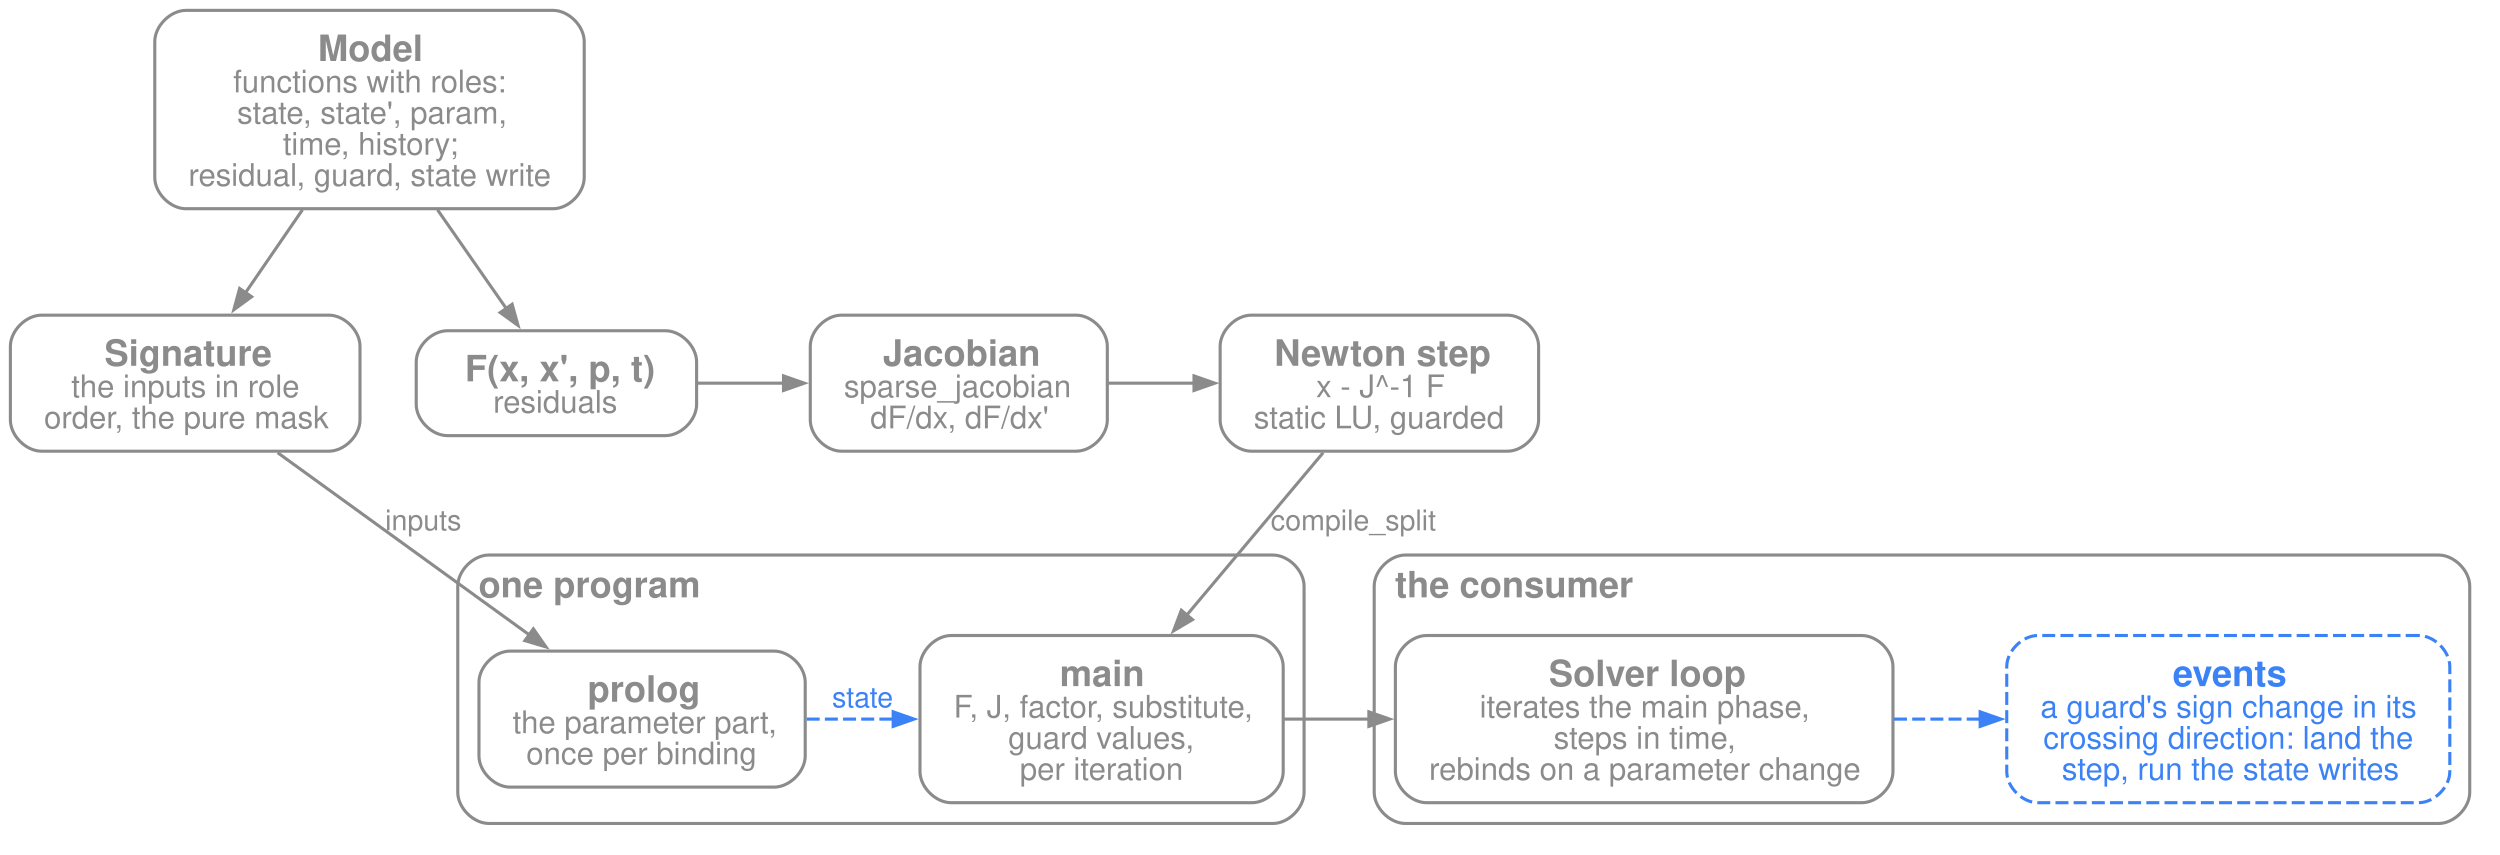
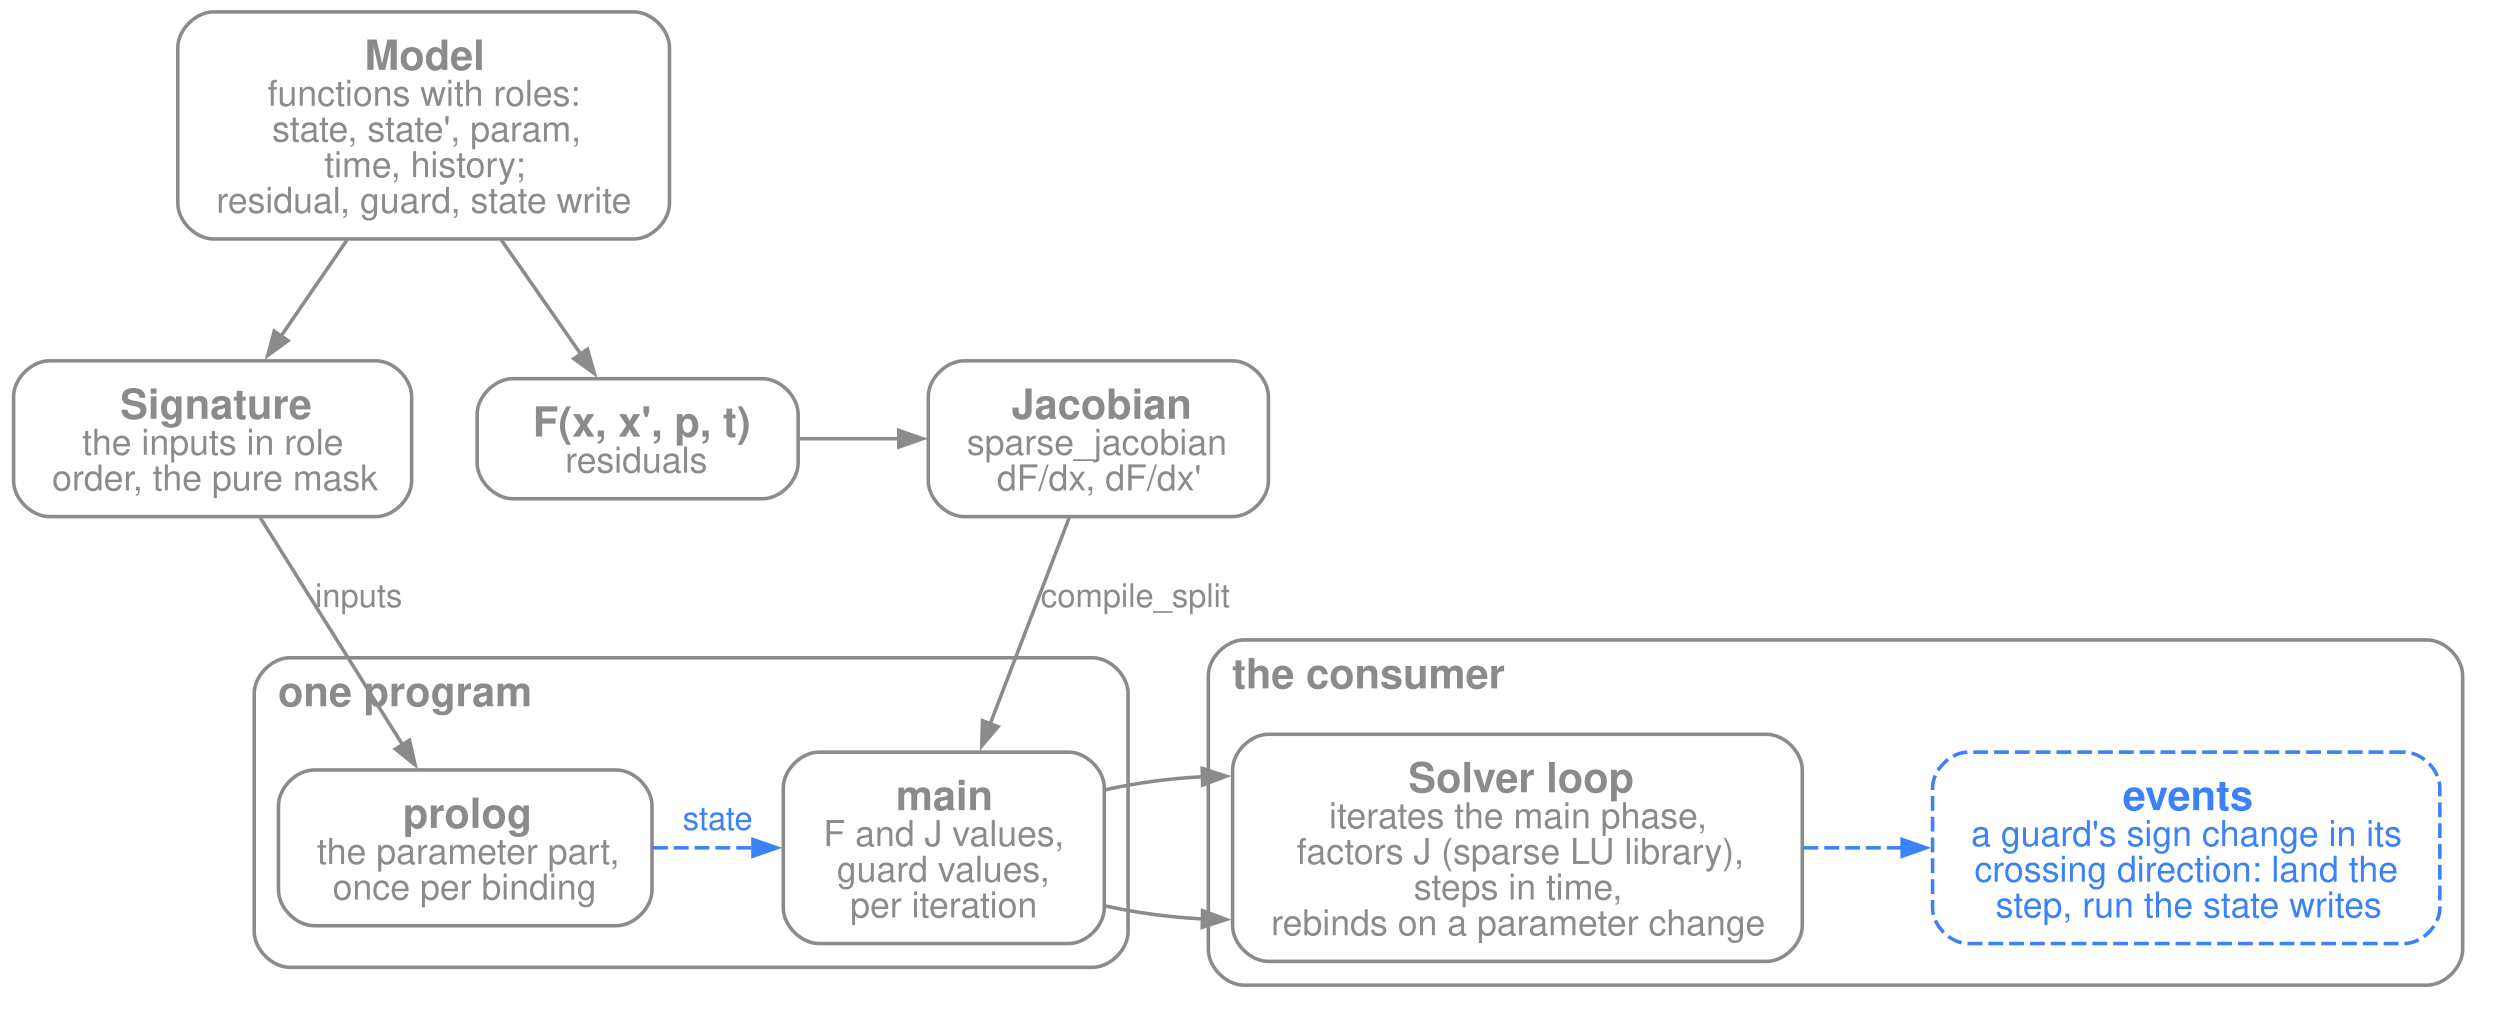
- <svg xmlns="http://www.w3.org/2000/svg" width="963pt" height="329pt" viewBox="0.00 0.00 963.00 329.00">
-   <g id="graph0" class="graph" transform="scale(1 1) rotate(0) translate(4 325.2)">
+ <svg xmlns="http://www.w3.org/2000/svg" width="840pt" height="343pt" viewBox="0.00 0.00 839.96 343.45">
+   <g id="graph0" class="graph" transform="scale(1 1) rotate(0) translate(4 339.45)">
    <g id="clust2" class="cluster">
-       <path fill="none" stroke="#8b8b8b" stroke-width="1.2" d="M184.33,-8C184.33,-8 486.33,-8 486.33,-8 492.33,-8 498.33,-14 498.33,-20 498.33,-20 498.33,-99.4 498.33,-99.4 498.33,-105.4 492.33,-111.4 486.33,-111.4 486.33,-111.4 184.33,-111.4 184.33,-111.4 178.33,-111.4 172.33,-105.4 172.33,-99.4 172.33,-99.4 172.33,-20 172.33,-20 172.33,-14 178.33,-8 184.33,-8" />
-       <text xml:space="preserve" text-anchor="start" x="180.33" y="-95.1" font-family="Helvetica,Arial,sans-serif" font-weight="bold" font-size="14.00" fill="#8b8b8b">one program</text>
+       <path fill="none" stroke="#8b8b8b" stroke-width="1.2" d="M92.96,-14C92.96,-14 362.96,-14 362.96,-14 368.96,-14 374.96,-20 374.96,-26 374.96,-26 374.96,-106.15 374.96,-106.15 374.96,-112.15 368.96,-118.15 362.96,-118.15 362.96,-118.15 92.96,-118.15 92.96,-118.15 86.96,-118.15 80.96,-112.15 80.96,-106.15 80.96,-106.15 80.96,-26 80.96,-26 80.96,-20 86.96,-14 92.96,-14" />
+       <text text-anchor="start" x="88.96" y="-101.85" font-family="Helvetica,Arial,sans-serif" font-weight="bold" font-size="14.00" fill="#8b8b8b">one program</text>
    </g>
    <g id="clust3" class="cluster">
-       <path fill="none" stroke="#8b8b8b" stroke-width="1.2" d="M537.34,-8C537.34,-8 935.34,-8 935.34,-8 941.34,-8 947.34,-14 947.34,-20 947.34,-20 947.34,-99.4 947.34,-99.4 947.34,-105.4 941.34,-111.4 935.34,-111.4 935.34,-111.4 537.34,-111.4 537.34,-111.4 531.34,-111.4 525.34,-105.4 525.34,-99.4 525.34,-99.4 525.34,-20 525.34,-20 525.34,-14 531.34,-8 537.34,-8" />
-       <text xml:space="preserve" text-anchor="start" x="533.34" y="-95.1" font-family="Helvetica,Arial,sans-serif" font-weight="bold" font-size="14.00" fill="#8b8b8b">the consumer</text>
+       <path fill="none" stroke="#8b8b8b" stroke-width="1.2" d="M413.96,-8C413.96,-8 811.96,-8 811.96,-8 817.96,-8 823.96,-14 823.96,-20 823.96,-20 823.96,-112.15 823.96,-112.15 823.96,-118.15 817.96,-124.15 811.96,-124.15 811.96,-124.15 413.96,-124.15 413.96,-124.15 407.96,-124.15 401.96,-118.15 401.96,-112.15 401.96,-112.15 401.96,-20 401.96,-20 401.96,-14 407.96,-8 413.96,-8" />
+       <text text-anchor="start" x="409.96" y="-107.85" font-family="Helvetica,Arial,sans-serif" font-weight="bold" font-size="14.00" fill="#8b8b8b">the consumer</text>
    </g>
    <g id="node1" class="node">
-       <path fill="none" stroke="#8b8b8b" stroke-width="1.2" d="M209.04,-321.2C209.04,-321.2 67.62,-321.2 67.62,-321.2 61.62,-321.2 55.62,-315.2 55.62,-309.2 55.62,-309.2 55.62,-256.8 55.62,-256.8 55.62,-250.8 61.62,-244.8 67.62,-244.8 67.62,-244.8 209.04,-244.8 209.04,-244.8 215.04,-244.8 221.04,-250.8 221.04,-256.8 221.04,-256.8 221.04,-309.2 221.04,-309.2 221.04,-315.2 215.04,-321.2 209.04,-321.2" />
-       <text xml:space="preserve" text-anchor="start" x="118.46" y="-301.7" font-family="Helvetica,Arial,sans-serif" font-weight="bold" font-size="14.00" fill="#8b8b8b">Model</text>
-       <text xml:space="preserve" text-anchor="start" x="85.83" y="-289.6" font-family="Helvetica,Arial,sans-serif" font-size="12.00" fill="#8b8b8b">functions with roles:</text>
-       <text xml:space="preserve" text-anchor="start" x="87.33" y="-277.6" font-family="Helvetica,Arial,sans-serif" font-size="12.00" fill="#8b8b8b">state, state', param,</text>
-       <text xml:space="preserve" text-anchor="start" x="104.96" y="-265.6" font-family="Helvetica,Arial,sans-serif" font-size="12.00" fill="#8b8b8b">time, history;</text>
-       <text xml:space="preserve" text-anchor="start" x="68.58" y="-253.6" font-family="Helvetica,Arial,sans-serif" font-size="12.00" fill="#8b8b8b">residual, guard, state write</text>
+       <path fill="none" stroke="#8b8b8b" stroke-width="1.2" d="M208.67,-335.45C208.67,-335.45 67.25,-335.45 67.25,-335.45 61.25,-335.45 55.25,-329.45 55.25,-323.45 55.25,-323.45 55.25,-271.05 55.25,-271.05 55.25,-265.05 61.25,-259.05 67.25,-259.05 67.25,-259.05 208.67,-259.05 208.67,-259.05 214.67,-259.05 220.67,-265.05 220.67,-271.05 220.67,-271.05 220.67,-323.45 220.67,-323.45 220.67,-329.45 214.67,-335.45 208.67,-335.45" />
+       <text text-anchor="start" x="118.08" y="-315.95" font-family="Helvetica,Arial,sans-serif" font-weight="bold" font-size="14.00" fill="#8b8b8b">Model</text>
+       <text text-anchor="start" x="85.46" y="-303.85" font-family="Helvetica,Arial,sans-serif" font-size="12.00" fill="#8b8b8b">functions with roles:</text>
+       <text text-anchor="start" x="86.96" y="-291.85" font-family="Helvetica,Arial,sans-serif" font-size="12.00" fill="#8b8b8b">state, state', param,</text>
+       <text text-anchor="start" x="104.58" y="-279.85" font-family="Helvetica,Arial,sans-serif" font-size="12.00" fill="#8b8b8b">time, history;</text>
+       <text text-anchor="start" x="68.21" y="-267.85" font-family="Helvetica,Arial,sans-serif" font-size="12.00" fill="#8b8b8b">residual, guard, state write</text>
    </g>
    <g id="node2" class="node">
-       <path fill="none" stroke="#8b8b8b" stroke-width="1.2" d="M122.67,-203.8C122.67,-203.8 12,-203.8 12,-203.8 6,-203.8 0,-197.8 0,-191.8 0,-191.8 0,-163.4 0,-163.4 0,-157.4 6,-151.4 12,-151.4 12,-151.4 122.67,-151.4 122.67,-151.4 128.67,-151.4 134.67,-157.4 134.67,-163.4 134.67,-163.4 134.67,-191.8 134.67,-191.8 134.67,-197.8 128.67,-203.8 122.67,-203.8" />
-       <text xml:space="preserve" text-anchor="start" x="36.21" y="-184.3" font-family="Helvetica,Arial,sans-serif" font-weight="bold" font-size="14.00" fill="#8b8b8b">Signature</text>
-       <text xml:space="preserve" text-anchor="start" x="23.46" y="-172.2" font-family="Helvetica,Arial,sans-serif" font-size="12.00" fill="#8b8b8b">the inputs in role</text>
-       <text xml:space="preserve" text-anchor="start" x="12.96" y="-160.2" font-family="Helvetica,Arial,sans-serif" font-size="12.00" fill="#8b8b8b">order, the pure mask</text>
+       <path fill="none" stroke="#8b8b8b" stroke-width="1.2" d="M121.92,-218.05C121.92,-218.05 12,-218.05 12,-218.05 6,-218.05 0,-212.05 0,-206.05 0,-206.05 0,-177.65 0,-177.65 0,-171.65 6,-165.65 12,-165.65 12,-165.65 121.92,-165.65 121.92,-165.65 127.92,-165.65 133.92,-171.65 133.92,-177.65 133.92,-177.65 133.92,-206.05 133.92,-206.05 133.92,-212.05 127.92,-218.05 121.92,-218.05" />
+       <text text-anchor="start" x="35.83" y="-198.55" font-family="Helvetica,Arial,sans-serif" font-weight="bold" font-size="14.00" fill="#8b8b8b">Signature</text>
+       <text text-anchor="start" x="23.08" y="-186.45" font-family="Helvetica,Arial,sans-serif" font-size="12.00" fill="#8b8b8b">the inputs in role</text>
+       <text text-anchor="start" x="12.96" y="-174.45" font-family="Helvetica,Arial,sans-serif" font-size="12.00" fill="#8b8b8b">order, the pure mask</text>
    </g>
    <g id="edge1" class="edge">
-       <path fill="none" stroke="#8b8b8b" stroke-width="1.2" d="M112.5,-244.38C105.31,-233.9 97.54,-222.58 90.5,-212.34" />
-       <polygon fill="#8b8b8b" stroke="#8b8b8b" stroke-width="1.2" points="92.91,-210.9 86.08,-205.89 88.3,-214.07 92.91,-210.9" />
+       <path fill="none" stroke="#8b8b8b" stroke-width="1.2" d="M112.13,-258.63C104.87,-248.06 97.03,-236.64 89.95,-226.33" />
+       <polygon fill="#8b8b8b" stroke="#8b8b8b" stroke-width="1.2" points="92.32,-224.84 85.48,-219.83 87.7,-228.01 92.32,-224.84" />
    </g>
    <g id="node3" class="node">
-       <path fill="none" stroke="#8b8b8b" stroke-width="1.2" d="M252.33,-197.8C252.33,-197.8 168.33,-197.8 168.33,-197.8 162.33,-197.8 156.33,-191.8 156.33,-185.8 156.33,-185.8 156.33,-169.4 156.33,-169.4 156.33,-163.4 162.33,-157.4 168.33,-157.4 168.33,-157.4 252.33,-157.4 252.33,-157.4 258.33,-157.4 264.33,-163.4 264.33,-169.4 264.33,-169.4 264.33,-185.8 264.33,-185.8 264.33,-191.8 258.33,-197.8 252.33,-197.8" />
-       <text xml:space="preserve" text-anchor="start" x="175.08" y="-178.3" font-family="Helvetica,Arial,sans-serif" font-weight="bold" font-size="14.00" fill="#8b8b8b">F(x, x', p, t)</text>
-       <text xml:space="preserve" text-anchor="start" x="185.96" y="-166.2" font-family="Helvetica,Arial,sans-serif" font-size="12.00" fill="#8b8b8b">residuals</text>
+       <path fill="none" stroke="#8b8b8b" stroke-width="1.2" d="M251.96,-212.05C251.96,-212.05 167.96,-212.05 167.96,-212.05 161.96,-212.05 155.96,-206.05 155.96,-200.05 155.96,-200.05 155.96,-183.65 155.96,-183.65 155.96,-177.65 161.96,-171.65 167.96,-171.65 167.96,-171.65 251.96,-171.65 251.96,-171.65 257.96,-171.65 263.96,-177.65 263.96,-183.65 263.96,-183.65 263.96,-200.05 263.96,-200.05 263.96,-206.05 257.96,-212.05 251.96,-212.05" />
+       <text text-anchor="start" x="174.71" y="-192.55" font-family="Helvetica,Arial,sans-serif" font-weight="bold" font-size="14.00" fill="#8b8b8b">F(x, x', p, t)</text>
+       <text text-anchor="start" x="185.58" y="-180.45" font-family="Helvetica,Arial,sans-serif" font-size="12.00" fill="#8b8b8b">residuals</text>
    </g>
    <g id="edge2" class="edge">
-       <path fill="none" stroke="#8b8b8b" stroke-width="1.2" d="M164.53,-244.38C173.35,-231.71 183.02,-217.82 191.2,-206.09" />
-       <polygon fill="#8b8b8b" stroke="#8b8b8b" stroke-width="1.2" points="193.27,-208 195.55,-199.84 188.68,-204.8 193.27,-208" />
+       <path fill="none" stroke="#8b8b8b" stroke-width="1.2" d="M164.16,-258.63C173.04,-245.87 182.79,-231.87 191,-220.07" />
+       <polygon fill="#8b8b8b" stroke="#8b8b8b" stroke-width="1.2" points="193.1,-221.96 195.37,-213.8 188.5,-218.76 193.1,-221.96" />
+     </g>
+     <g id="node5" class="node">
+       <path fill="none" stroke="#8b8b8b" stroke-width="1.2" d="M202.79,-80.4C202.79,-80.4 101.12,-80.4 101.12,-80.4 95.12,-80.4 89.12,-74.4 89.12,-68.4 89.12,-68.4 89.12,-40 89.12,-40 89.12,-34 95.12,-28 101.12,-28 101.12,-28 202.79,-28 202.79,-28 208.79,-28 214.79,-34 214.79,-40 214.79,-40 214.79,-68.4 214.79,-68.4 214.79,-74.4 208.79,-80.4 202.79,-80.4" />
+       <text text-anchor="start" x="130.96" y="-60.9" font-family="Helvetica,Arial,sans-serif" font-weight="bold" font-size="14.00" fill="#8b8b8b">prolog</text>
+       <text text-anchor="start" x="102.08" y="-48.8" font-family="Helvetica,Arial,sans-serif" font-size="12.00" fill="#8b8b8b">the parameter part,</text>
+       <text text-anchor="start" x="107.33" y="-36.8" font-family="Helvetica,Arial,sans-serif" font-size="12.00" fill="#8b8b8b">once per binding</text>
+     </g>
+     <g id="edge4" class="edge">
+       <path fill="none" stroke="#8b8b8b" stroke-width="1.2" d="M82.95,-165.34C96.54,-143.64 116.16,-112.33 131.01,-88.64" />
+       <polygon fill="#8b8b8b" stroke="#8b8b8b" stroke-width="1.2" points="133.2,-90.41 135.08,-82.14 128.46,-87.43 133.2,-90.41" />
+       <text text-anchor="middle" x="116.1" y="-135.2" font-family="Helvetica,Arial,sans-serif" font-size="11.00" fill="#8b8b8b">inputs</text>
+     </g>
+     <g id="node4" class="node">
+       <path fill="none" stroke="#8b8b8b" stroke-width="1.2" d="M410.17,-218.05C410.17,-218.05 319.75,-218.05 319.75,-218.05 313.75,-218.05 307.75,-212.05 307.75,-206.05 307.75,-206.05 307.75,-177.65 307.75,-177.65 307.75,-171.65 313.75,-165.65 319.75,-165.65 319.75,-165.65 410.17,-165.65 410.17,-165.65 416.17,-165.65 422.17,-171.65 422.17,-177.65 422.17,-177.65 422.17,-206.05 422.17,-206.05 422.17,-212.05 416.17,-218.05 410.17,-218.05" />
+       <text text-anchor="start" x="335.71" y="-198.55" font-family="Helvetica,Arial,sans-serif" font-weight="bold" font-size="14.00" fill="#8b8b8b">Jacobian</text>
+       <text text-anchor="start" x="320.71" y="-186.45" font-family="Helvetica,Arial,sans-serif" font-size="12.00" fill="#8b8b8b">sparse_jacobian</text>
+       <text text-anchor="start" x="330.83" y="-174.45" font-family="Helvetica,Arial,sans-serif" font-size="12.00" fill="#8b8b8b">dF/dx, dF/dx'</text>
+     </g>
+     <g id="edge3" class="edge">
+       <path fill="none" stroke="#8b8b8b" stroke-width="1.2" d="M264.45,-191.85C275.59,-191.85 286.72,-191.85 297.85,-191.85" />
+       <polygon fill="#8b8b8b" stroke="#8b8b8b" stroke-width="1.2" points="297.82,-194.65 305.82,-191.85 297.82,-189.05 297.82,-194.65" />
    </g>
    <g id="node6" class="node">
-       <path fill="none" stroke="#8b8b8b" stroke-width="1.2" d="M294.17,-74.4C294.17,-74.4 192.5,-74.4 192.5,-74.4 186.5,-74.4 180.5,-68.4 180.5,-62.4 180.5,-62.4 180.5,-34 180.5,-34 180.5,-28 186.5,-22 192.5,-22 192.5,-22 294.17,-22 294.17,-22 300.17,-22 306.17,-28 306.17,-34 306.17,-34 306.17,-62.4 306.17,-62.4 306.17,-68.4 300.17,-74.4 294.17,-74.4" />
-       <text xml:space="preserve" text-anchor="start" x="222.33" y="-54.9" font-family="Helvetica,Arial,sans-serif" font-weight="bold" font-size="14.00" fill="#8b8b8b">prolog</text>
-       <text xml:space="preserve" text-anchor="start" x="193.46" y="-42.8" font-family="Helvetica,Arial,sans-serif" font-size="12.00" fill="#8b8b8b">the parameter part,</text>
-       <text xml:space="preserve" text-anchor="start" x="198.71" y="-30.8" font-family="Helvetica,Arial,sans-serif" font-size="12.00" fill="#8b8b8b">once per binding</text>
+       <path fill="none" stroke="#8b8b8b" stroke-width="1.2" d="M354.96,-86.4C354.96,-86.4 270.96,-86.4 270.96,-86.4 264.96,-86.4 258.96,-80.4 258.96,-74.4 258.96,-74.4 258.96,-34 258.96,-34 258.96,-28 264.96,-22 270.96,-22 270.96,-22 354.96,-22 354.96,-22 360.96,-22 366.96,-28 366.96,-34 366.96,-34 366.96,-74.4 366.96,-74.4 366.96,-80.4 360.96,-86.4 354.96,-86.4" />
+       <text text-anchor="start" x="296.83" y="-66.9" font-family="Helvetica,Arial,sans-serif" font-weight="bold" font-size="14.00" fill="#8b8b8b">main</text>
+       <text text-anchor="start" x="272.46" y="-54.8" font-family="Helvetica,Arial,sans-serif" font-size="12.00" fill="#8b8b8b">F and J values,</text>
+       <text text-anchor="start" x="276.96" y="-42.8" font-family="Helvetica,Arial,sans-serif" font-size="12.00" fill="#8b8b8b">guard values,</text>
+       <text text-anchor="start" x="281.46" y="-30.8" font-family="Helvetica,Arial,sans-serif" font-size="12.00" fill="#8b8b8b">per iteration</text>
    </g>
    <g id="edge5" class="edge">
-       <path fill="none" stroke="#8b8b8b" stroke-width="1.2" d="M102.95,-150.82C130.98,-130.53 170.16,-102.17 200.01,-80.56" />
-       <polygon fill="#8b8b8b" stroke="#8b8b8b" stroke-width="1.2" points="201.46,-82.97 206.3,-76.01 198.18,-78.43 201.46,-82.97" />
-       <text xml:space="preserve" text-anchor="middle" x="159.05" y="-120.95" font-family="Helvetica,Arial,sans-serif" font-size="11.00" fill="#8b8b8b">inputs</text>
+       <path fill="none" stroke="#8b8b8b" stroke-width="1.2" d="M355.18,-165.34C347.68,-145.77 337.18,-118.39 328.53,-95.83" />
+       <polygon fill="#8b8b8b" stroke="#8b8b8b" stroke-width="1.2" points="331.21,-94.97 325.73,-88.5 325.98,-96.98 331.21,-94.97" />
+       <text text-anchor="middle" x="377.41" y="-135.2" font-family="Helvetica,Arial,sans-serif" font-size="11.00" fill="#8b8b8b">compile_split</text>
    </g>
-     <g id="node4" class="node">
-       <path fill="none" stroke="#8b8b8b" stroke-width="1.2" d="M410.54,-203.8C410.54,-203.8 320.12,-203.8 320.12,-203.8 314.12,-203.8 308.12,-197.8 308.12,-191.8 308.12,-191.8 308.12,-163.4 308.12,-163.4 308.12,-157.4 314.12,-151.4 320.12,-151.4 320.12,-151.4 410.54,-151.4 410.54,-151.4 416.54,-151.4 422.54,-157.4 422.54,-163.4 422.54,-163.4 422.54,-191.8 422.54,-191.8 422.54,-197.8 416.54,-203.8 410.54,-203.8" />
-       <text xml:space="preserve" text-anchor="start" x="336.08" y="-184.3" font-family="Helvetica,Arial,sans-serif" font-weight="bold" font-size="14.00" fill="#8b8b8b">Jacobian</text>
-       <text xml:space="preserve" text-anchor="start" x="321.08" y="-172.2" font-family="Helvetica,Arial,sans-serif" font-size="12.00" fill="#8b8b8b">sparse_jacobian</text>
-       <text xml:space="preserve" text-anchor="start" x="331.21" y="-160.2" font-family="Helvetica,Arial,sans-serif" font-size="12.00" fill="#8b8b8b">dF/dx, dF/dx'</text>
-     </g>
-     <g id="edge3" class="edge">
-       <path fill="none" stroke="#8b8b8b" stroke-width="1.2" d="M264.83,-177.6C275.86,-177.6 286.89,-177.6 297.93,-177.6" />
-       <polygon fill="#8b8b8b" stroke="#8b8b8b" stroke-width="1.2" points="297.81,-180.4 305.81,-177.6 297.81,-174.8 297.81,-180.4" />
-     </g>
-     <g id="node5" class="node">
-       <path fill="none" stroke="#8b8b8b" stroke-width="1.2" d="M576.67,-203.8C576.67,-203.8 478,-203.8 478,-203.8 472,-203.8 466,-197.8 466,-191.8 466,-191.8 466,-163.4 466,-163.4 466,-157.4 472,-151.4 478,-151.4 478,-151.4 576.67,-151.4 576.67,-151.4 582.67,-151.4 588.67,-157.4 588.67,-163.4 588.67,-163.4 588.67,-191.8 588.67,-191.8 588.67,-197.8 582.67,-203.8 576.67,-203.8" />
-       <text xml:space="preserve" text-anchor="start" x="486.84" y="-184.3" font-family="Helvetica,Arial,sans-serif" font-weight="bold" font-size="14.00" fill="#8b8b8b">Newton step</text>
-       <text xml:space="preserve" text-anchor="start" x="502.96" y="-172.2" font-family="Helvetica,Arial,sans-serif" font-size="12.00" fill="#8b8b8b">x - J^-1 F</text>
-       <text xml:space="preserve" text-anchor="start" x="478.96" y="-160.2" font-family="Helvetica,Arial,sans-serif" font-size="12.00" fill="#8b8b8b">static LU, guarded</text>
-     </g>
-     <g id="edge4" class="edge">
-       <path fill="none" stroke="#8b8b8b" stroke-width="1.2" d="M422.92,-177.6C433.96,-177.6 445,-177.6 456.04,-177.6" />
-       <polygon fill="#8b8b8b" stroke="#8b8b8b" stroke-width="1.2" points="455.93,-180.4 463.93,-177.6 455.93,-174.8 455.93,-180.4" />
+     <g id="edge6" class="edge">
+       <path fill="none" stroke="#3b82f6" stroke-width="1.2" stroke-dasharray="5,2" d="M215.13,-54.2C226.24,-54.2 237.8,-54.2 248.93,-54.2" />
+       <polygon fill="#3b82f6" stroke="#3b82f6" stroke-width="1.2" points="248.76,-57 256.76,-54.2 248.76,-51.4 248.76,-57" />
+       <text text-anchor="middle" x="236.88" y="-60.25" font-family="Helvetica,Arial,sans-serif" font-size="11.00" fill="#3b82f6">state</text>
    </g>
    <g id="node7" class="node">
-       <path fill="none" stroke="#8b8b8b" stroke-width="1.2" d="M478.29,-80.4C478.29,-80.4 362.38,-80.4 362.38,-80.4 356.38,-80.4 350.38,-74.4 350.38,-68.4 350.38,-68.4 350.38,-28 350.38,-28 350.38,-22 356.38,-16 362.38,-16 362.38,-16 478.29,-16 478.29,-16 484.29,-16 490.29,-22 490.29,-28 490.29,-28 490.29,-68.4 490.29,-68.4 490.29,-74.4 484.29,-80.4 478.29,-80.4" />
-       <text xml:space="preserve" text-anchor="start" x="404.21" y="-60.9" font-family="Helvetica,Arial,sans-serif" font-weight="bold" font-size="14.00" fill="#8b8b8b">main</text>
-       <text xml:space="preserve" text-anchor="start" x="363.33" y="-48.8" font-family="Helvetica,Arial,sans-serif" font-size="12.00" fill="#8b8b8b">F, J, factor, substitute,</text>
-       <text xml:space="preserve" text-anchor="start" x="384.33" y="-36.8" font-family="Helvetica,Arial,sans-serif" font-size="12.00" fill="#8b8b8b">guard values,</text>
-       <text xml:space="preserve" text-anchor="start" x="388.83" y="-24.8" font-family="Helvetica,Arial,sans-serif" font-size="12.00" fill="#8b8b8b">per iteration</text>
-     </g>
-     <g id="edge6" class="edge">
-       <path fill="none" stroke="#8b8b8b" stroke-width="1.2" d="M505.68,-150.82C490.56,-132.82 470.11,-108.46 453.01,-88.11" />
-       <polygon fill="#8b8b8b" stroke="#8b8b8b" stroke-width="1.2" points="455.34,-86.53 448.05,-82.2 451.05,-90.13 455.34,-86.53" />
-       <text xml:space="preserve" text-anchor="middle" x="517.32" y="-120.95" font-family="Helvetica,Arial,sans-serif" font-size="11.00" fill="#8b8b8b">compile_split</text>
+       <path fill="none" stroke="#8b8b8b" stroke-width="1.2" d="M589.79,-92.4C589.79,-92.4 422.12,-92.4 422.12,-92.4 416.12,-92.4 410.12,-86.4 410.12,-80.4 410.12,-80.4 410.12,-28 410.12,-28 410.12,-22 416.12,-16 422.12,-16 422.12,-16 589.79,-16 589.79,-16 595.79,-16 601.79,-22 601.79,-28 601.79,-28 601.79,-80.4 601.79,-80.4 601.79,-86.4 595.79,-92.4 589.79,-92.4" />
+       <text text-anchor="start" x="469.21" y="-72.9" font-family="Helvetica,Arial,sans-serif" font-weight="bold" font-size="14.00" fill="#8b8b8b">Solver loop</text>
+       <text text-anchor="start" x="442.58" y="-60.8" font-family="Helvetica,Arial,sans-serif" font-size="12.00" fill="#8b8b8b">iterates the main phase,</text>
+       <text text-anchor="start" x="431.71" y="-48.8" font-family="Helvetica,Arial,sans-serif" font-size="12.00" fill="#8b8b8b">factors J (sparse LU library),</text>
+       <text text-anchor="start" x="471.08" y="-36.8" font-family="Helvetica,Arial,sans-serif" font-size="12.00" fill="#8b8b8b">steps in time,</text>
+       <text text-anchor="start" x="423.08" y="-24.8" font-family="Helvetica,Arial,sans-serif" font-size="12.00" fill="#8b8b8b">rebinds on a parameter change</text>
    </g>
    <g id="edge7" class="edge">
-       <path fill="none" stroke="#3b82f6" stroke-width="1.2" stroke-dasharray="5,2" d="M306.74,-48.2C317.55,-48.2 328.92,-48.2 340.1,-48.2" />
-       <polygon fill="#3b82f6" stroke="#3b82f6" stroke-width="1.2" points="340.05,-51 348.05,-48.2 340.05,-45.4 340.05,-51" />
-       <text xml:space="preserve" text-anchor="middle" x="328.27" y="-52.75" font-family="Helvetica,Arial,sans-serif" font-size="11.00" fill="#3b82f6">state</text>
+       <path fill="none" stroke="#8b8b8b" stroke-width="1.2" d="M367.24,-34.67C378.21,-32.27 389.17,-30.81 400.14,-30.28" />
+       <polygon fill="#8b8b8b" stroke="#8b8b8b" stroke-width="1.2" points="400.03,-33.08 407.96,-30.09 399.9,-27.48 400.03,-33.08" />
+       <path fill="none" stroke="#8b8b8b" stroke-width="1.2" d="M367.24,-73.73C378.21,-76.13 389.17,-77.59 400.14,-78.12" />
+       <polygon fill="#8b8b8b" stroke="#8b8b8b" stroke-width="1.2" points="399.9,-80.92 407.96,-78.31 400.03,-75.32 399.9,-80.92" />
    </g>
    <g id="node8" class="node">
-       <path fill="none" stroke="#8b8b8b" stroke-width="1.2" d="M713.17,-80.4C713.17,-80.4 545.5,-80.4 545.5,-80.4 539.5,-80.4 533.5,-74.4 533.5,-68.4 533.5,-68.4 533.5,-28 533.5,-28 533.5,-22 539.5,-16 545.5,-16 545.5,-16 713.17,-16 713.17,-16 719.17,-16 725.17,-22 725.17,-28 725.17,-28 725.17,-68.4 725.17,-68.4 725.17,-74.4 719.17,-80.4 713.17,-80.4" />
-       <text xml:space="preserve" text-anchor="start" x="592.59" y="-60.9" font-family="Helvetica,Arial,sans-serif" font-weight="bold" font-size="14.00" fill="#8b8b8b">Solver loop</text>
-       <text xml:space="preserve" text-anchor="start" x="565.96" y="-48.8" font-family="Helvetica,Arial,sans-serif" font-size="12.00" fill="#8b8b8b">iterates the main phase,</text>
-       <text xml:space="preserve" text-anchor="start" x="594.46" y="-36.8" font-family="Helvetica,Arial,sans-serif" font-size="12.00" fill="#8b8b8b">steps in time,</text>
-       <text xml:space="preserve" text-anchor="start" x="546.46" y="-24.8" font-family="Helvetica,Arial,sans-serif" font-size="12.00" fill="#8b8b8b">rebinds on a parameter change</text>
+       <path fill="none" stroke="#3b82f6" stroke-width="1.2" stroke-dasharray="5,2" d="M804.3,-86.4C804.3,-86.4 657.62,-86.4 657.62,-86.4 651.62,-86.4 645.62,-80.4 645.62,-74.4 645.62,-74.4 645.62,-34 645.62,-34 645.62,-28 651.62,-22 657.62,-22 657.62,-22 804.3,-22 804.3,-22 810.3,-22 816.3,-28 816.3,-34 816.3,-34 816.3,-74.4 816.3,-74.4 816.3,-80.4 810.3,-86.4 804.3,-86.4" />
+       <text text-anchor="start" x="709.59" y="-66.9" font-family="Helvetica,Arial,sans-serif" font-weight="bold" font-size="14.00" fill="#3b82f6">events</text>
+       <text text-anchor="start" x="658.59" y="-54.8" font-family="Helvetica,Arial,sans-serif" font-size="12.00" fill="#3b82f6">a guard's sign change in its</text>
+       <text text-anchor="start" x="659.71" y="-42.8" font-family="Helvetica,Arial,sans-serif" font-size="12.00" fill="#3b82f6">crossing direction: land the</text>
+       <text text-anchor="start" x="666.84" y="-30.8" font-family="Helvetica,Arial,sans-serif" font-size="12.00" fill="#3b82f6">step, run the state writes</text>
    </g>
    <g id="edge8" class="edge">
-       <path fill="none" stroke="#8b8b8b" stroke-width="1.2" d="M490.55,-48.2C501.52,-48.2 512.49,-48.2 523.46,-48.2" />
-       <polygon fill="#8b8b8b" stroke="#8b8b8b" stroke-width="1.2" points="523.29,-51 531.29,-48.2 523.29,-45.4 523.29,-51" />
-     </g>
-     <g id="node9" class="node">
-       <path fill="none" stroke="#3b82f6" stroke-width="1.2" stroke-dasharray="5,2" d="M927.67,-80.4C927.67,-80.4 781,-80.4 781,-80.4 775,-80.4 769,-74.4 769,-68.4 769,-68.4 769,-28 769,-28 769,-22 775,-16 781,-16 781,-16 927.67,-16 927.67,-16 933.67,-16 939.67,-22 939.67,-28 939.67,-28 939.67,-68.4 939.67,-68.4 939.67,-74.4 933.67,-80.4 927.67,-80.4" />
-       <text xml:space="preserve" text-anchor="start" x="832.96" y="-60.9" font-family="Helvetica,Arial,sans-serif" font-weight="bold" font-size="14.00" fill="#3b82f6">events</text>
-       <text xml:space="preserve" text-anchor="start" x="781.96" y="-48.8" font-family="Helvetica,Arial,sans-serif" font-size="12.00" fill="#3b82f6">a guard's sign change in its</text>
-       <text xml:space="preserve" text-anchor="start" x="783.09" y="-36.8" font-family="Helvetica,Arial,sans-serif" font-size="12.00" fill="#3b82f6">crossing direction: land the</text>
-       <text xml:space="preserve" text-anchor="start" x="790.21" y="-24.8" font-family="Helvetica,Arial,sans-serif" font-size="12.00" fill="#3b82f6">step, run the state writes</text>
-     </g>
-     <g id="edge9" class="edge">
-       <path fill="none" stroke="#3b82f6" stroke-width="1.2" stroke-dasharray="5,2" d="M725.58,-48.2C736.66,-48.2 747.75,-48.2 758.84,-48.2" />
-       <polygon fill="#3b82f6" stroke="#3b82f6" stroke-width="1.2" points="758.76,-51 766.76,-48.2 758.76,-45.4 758.76,-51" />
+       <path fill="none" stroke="#3b82f6" stroke-width="1.2" stroke-dasharray="5,2" d="M602.2,-54.2C613.29,-54.2 624.37,-54.2 635.46,-54.2" />
+       <polygon fill="#3b82f6" stroke="#3b82f6" stroke-width="1.2" points="635.39,-57 643.39,-54.2 635.39,-51.4 635.39,-57" />
    </g>
  </g>
</svg>
